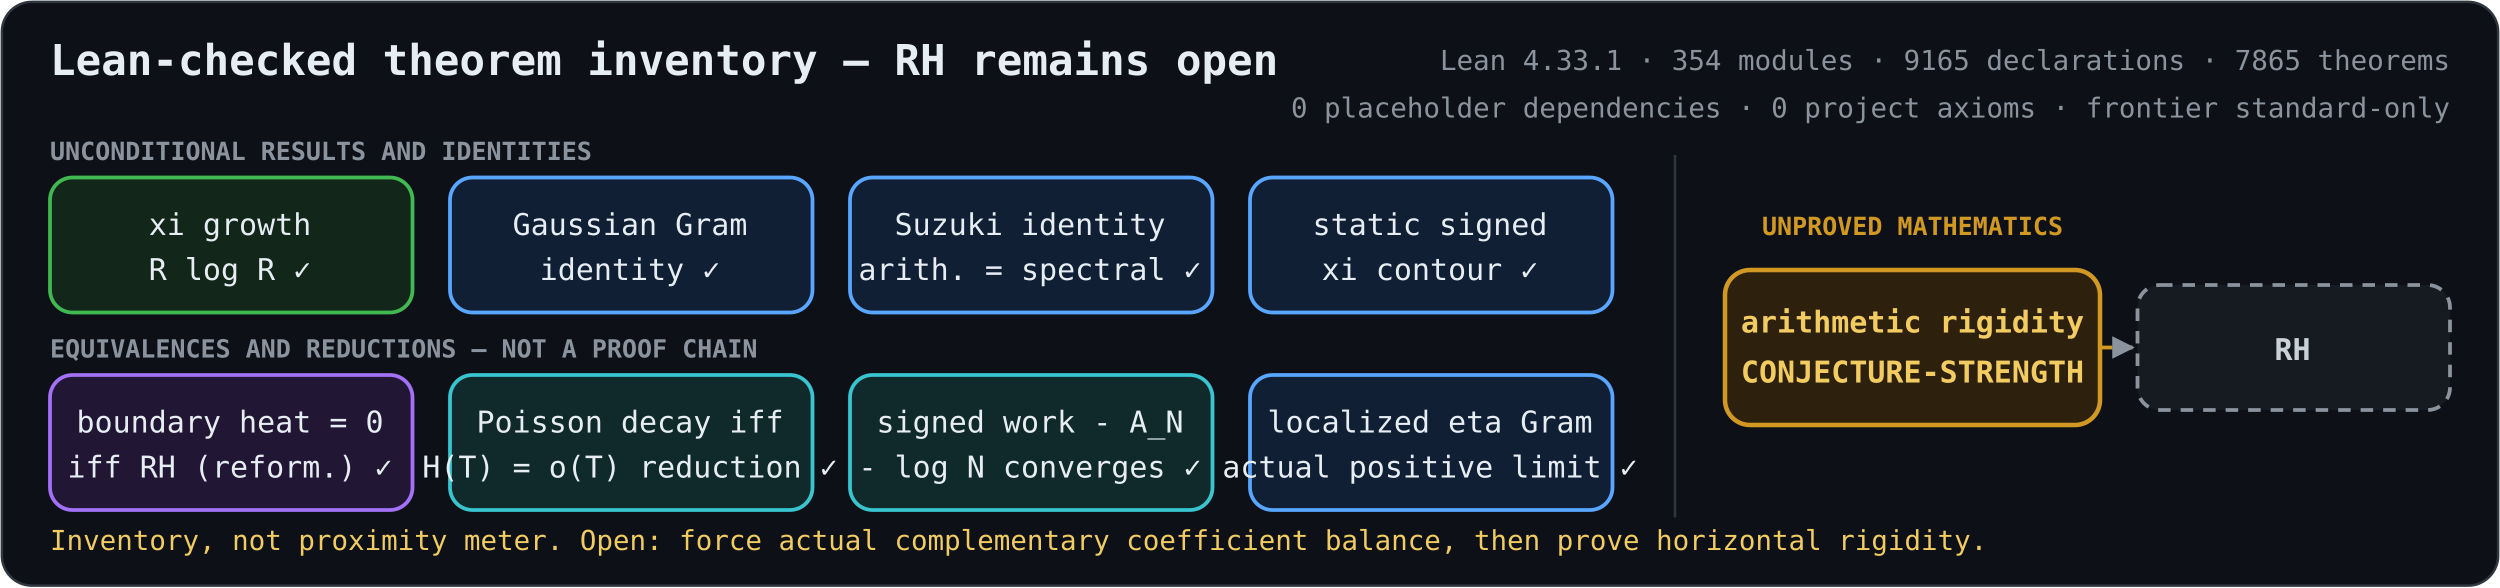
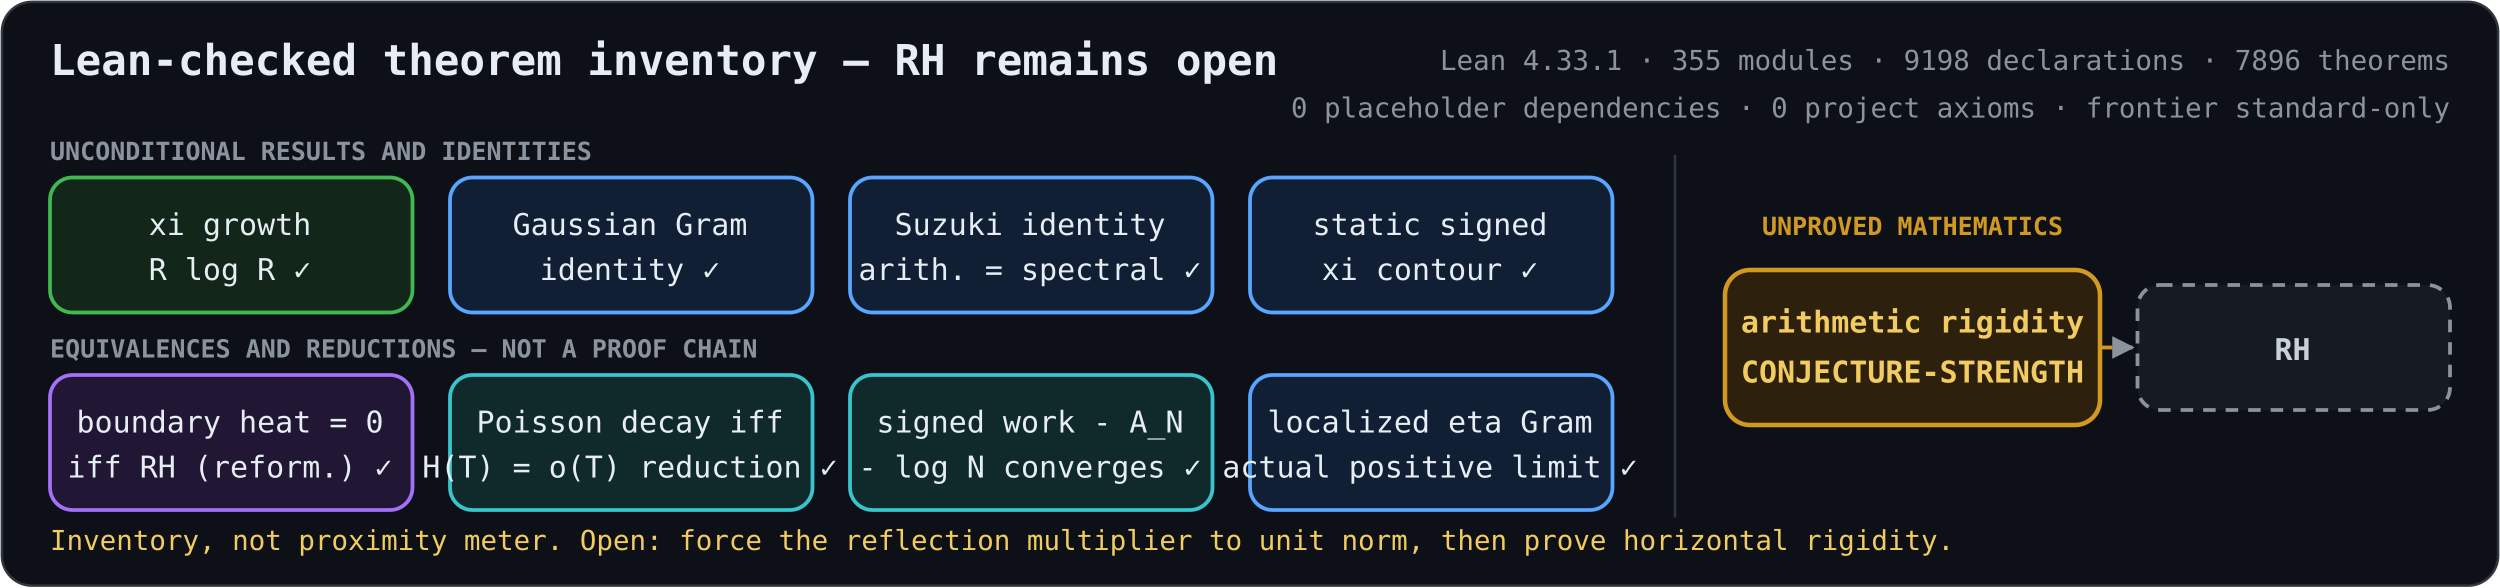
<svg xmlns="http://www.w3.org/2000/svg" role="img" aria-labelledby="title description" viewBox="0 0 1000 235">
  <defs>
    <marker id="arrow" viewBox="0 0 10 10" refX="9" refY="5" markerWidth="6" markerHeight="6" orient="auto-start-reverse">
      <path d="M 0 0 L 10 5 L 0 10 z" fill="#8b949e" />
    </marker>
    <style>
      .bg { fill: #0d1117; stroke: #30363d; }
      text { fill: #e6edf3; font-family: ui-monospace, SFMono-Regular, Menlo, Consolas, monospace; font-size: 12px; text-anchor: middle; }
      .heading { font-size: 17px; font-weight: 700; text-anchor: start; }
      .metrics { fill: #8b949e; font-size: 11px; text-anchor: end; }
      .proved rect { fill: #12261a; stroke: #3fb950; stroke-width: 1.5; }
      .proved.equivalence rect { fill: #211735; stroke: #a371f7; }
      .proved.bridge rect { fill: #111f35; stroke: #58a6ff; }
      .proved.reduction rect { fill: #102a2c; stroke: #39c5cf; }
      .open rect { fill: #2d210d; stroke: #d29922; stroke-width: 1.8; }
      .goal rect { fill: #161b22; stroke: #8b949e; stroke-width: 1.5; stroke-dasharray: 5 4; }
      .open text { fill: #f2cc60; font-weight: 700; }
      .goal text { fill: #c9d1d9; font-weight: 700; }
      .open-edge { fill: none; stroke: #d29922; stroke-width: 1.5; stroke-dasharray: 5 4; marker-end: url(#arrow); }
      .section { fill: #8b949e; font-size: 10px; font-weight: 700; text-anchor: start; }
      .gap-label { fill: #d29922; font-size: 10px; font-weight: 700; }
      .frontier { fill: #f2cc60; font-size: 11px; text-anchor: start; }
    </style>
  </defs>
  <rect class="bg" x="0.75" y="0.75" width="998.5" height="233.5" rx="12" />
  <text class="heading" x="20" y="30">Lean-checked theorem inventory — RH remains open</text>
-   <text class="metrics" x="980" y="28">Lean 4.33.1 · 354 modules · 9165 declarations · 7865 theorems</text>
+   <text class="metrics" x="980" y="28">Lean 4.33.1 · 355 modules · 9198 declarations · 7896 theorems</text>
  <text class="metrics" x="980" y="47">0 placeholder dependencies · 0 project axioms · frontier standard-only</text>
  <text class="section" x="20" y="64">UNCONDITIONAL RESULTS AND IDENTITIES</text>
  <text class="section" x="20" y="143">EQUIVALENCES AND REDUCTIONS — NOT A PROOF CHAIN</text>
  <line x1="670" y1="62" x2="670" y2="207" stroke="#30363d" />
  <text class="gap-label" x="765" y="94">UNPROVED MATHEMATICS</text>
  <path class="open-edge" d="M840 139 H853" />
  <g class="proved unconditional">
    <rect x="20" y="71" width="145" height="54" rx="9" />
    <text x="92" y="94">xi growth</text>
    <text x="92" y="112">R log R  ✓</text>
  </g>
  <g class="proved bridge">
    <rect x="180" y="71" width="145" height="54" rx="9" />
    <text x="252" y="94">Gaussian Gram</text>
    <text x="252" y="112">identity  ✓</text>
  </g>
  <g class="proved bridge">
    <rect x="340" y="71" width="145" height="54" rx="9" />
    <text x="412" y="94">Suzuki identity</text>
    <text x="412" y="112">arith. = spectral  ✓</text>
  </g>
  <g class="proved bridge">
    <rect x="500" y="71" width="145" height="54" rx="9" />
    <text x="572" y="94">static signed</text>
    <text x="572" y="112">xi contour  ✓</text>
  </g>
  <g class="proved equivalence">
    <rect x="20" y="150" width="145" height="54" rx="9" />
    <text x="92" y="173">boundary heat = 0</text>
    <text x="92" y="191">iff RH (reform.)  ✓</text>
  </g>
  <g class="proved reduction">
    <rect x="180" y="150" width="145" height="54" rx="9" />
    <text x="252" y="173">Poisson decay iff</text>
    <text x="252" y="191">H(T) = o(T) reduction  ✓</text>
  </g>
  <g class="proved reduction">
    <rect x="340" y="150" width="145" height="54" rx="9" />
    <text x="412" y="173">signed work - A_N</text>
    <text x="412" y="191">- log N converges  ✓</text>
  </g>
  <g class="proved bridge">
    <rect x="500" y="150" width="145" height="54" rx="9" />
    <text x="572" y="173">localized eta Gram</text>
    <text x="572" y="191">actual positive limit  ✓</text>
  </g>
  <g class="open">
    <rect x="690" y="108" width="150" height="62" rx="10" />
    <text x="765" y="133">arithmetic rigidity</text>
    <text x="765" y="153">CONJECTURE-STRENGTH</text>
  </g>
  <g class="goal">
    <rect x="855" y="114" width="125" height="50" rx="9" />
    <text x="917" y="144">RH</text>
  </g>
-   <text class="frontier" x="20" y="220">Inventory, not proximity meter. Open: force actual complementary coefficient balance, then prove horizontal rigidity.</text>
+   <text class="frontier" x="20" y="220">Inventory, not proximity meter. Open: force the reflection multiplier to unit norm, then prove horizontal rigidity.</text>
</svg>
